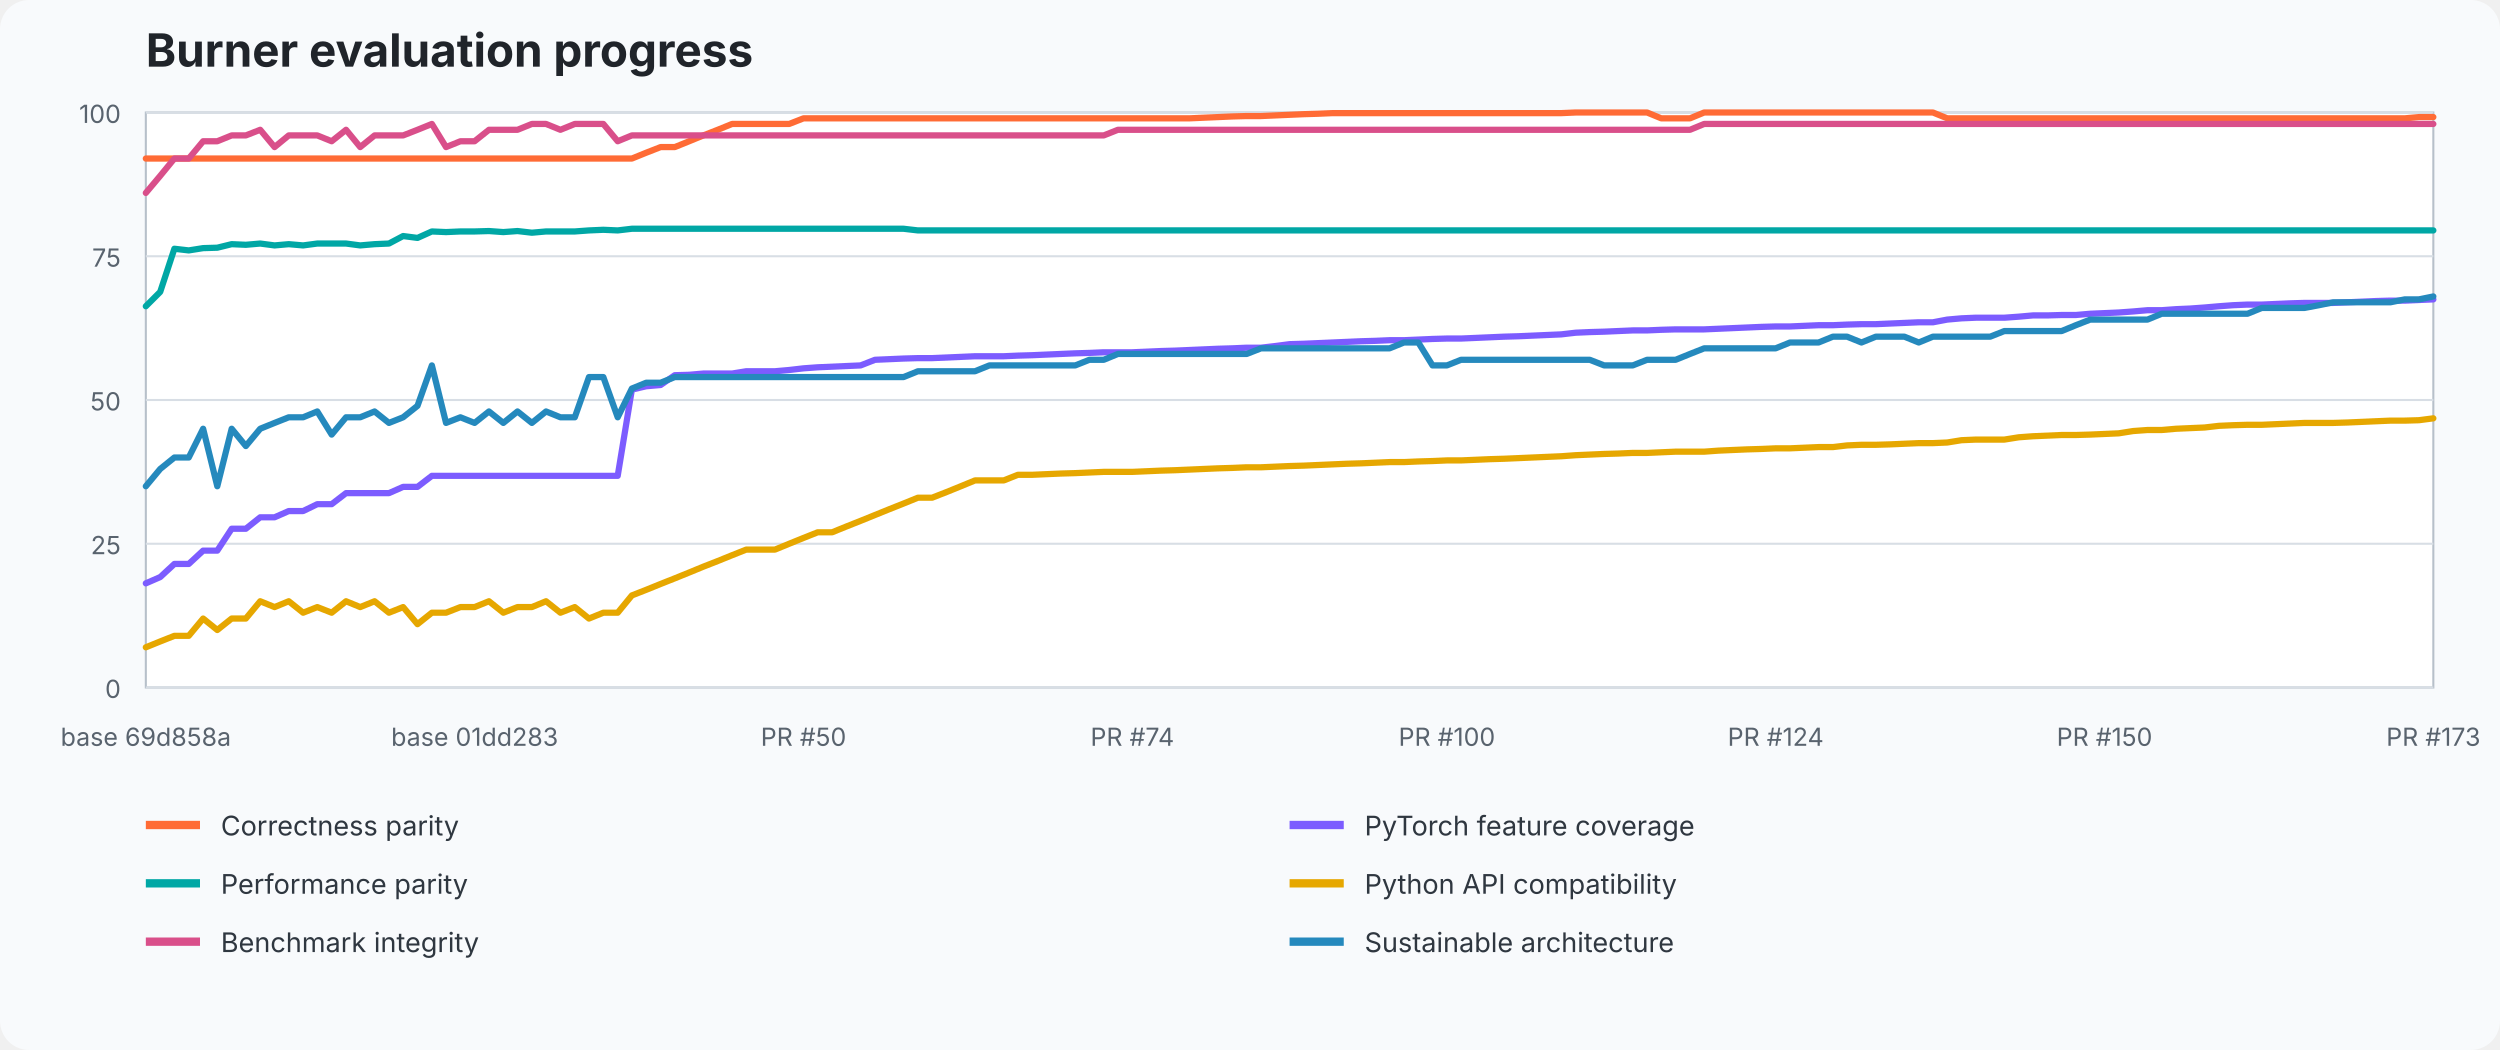
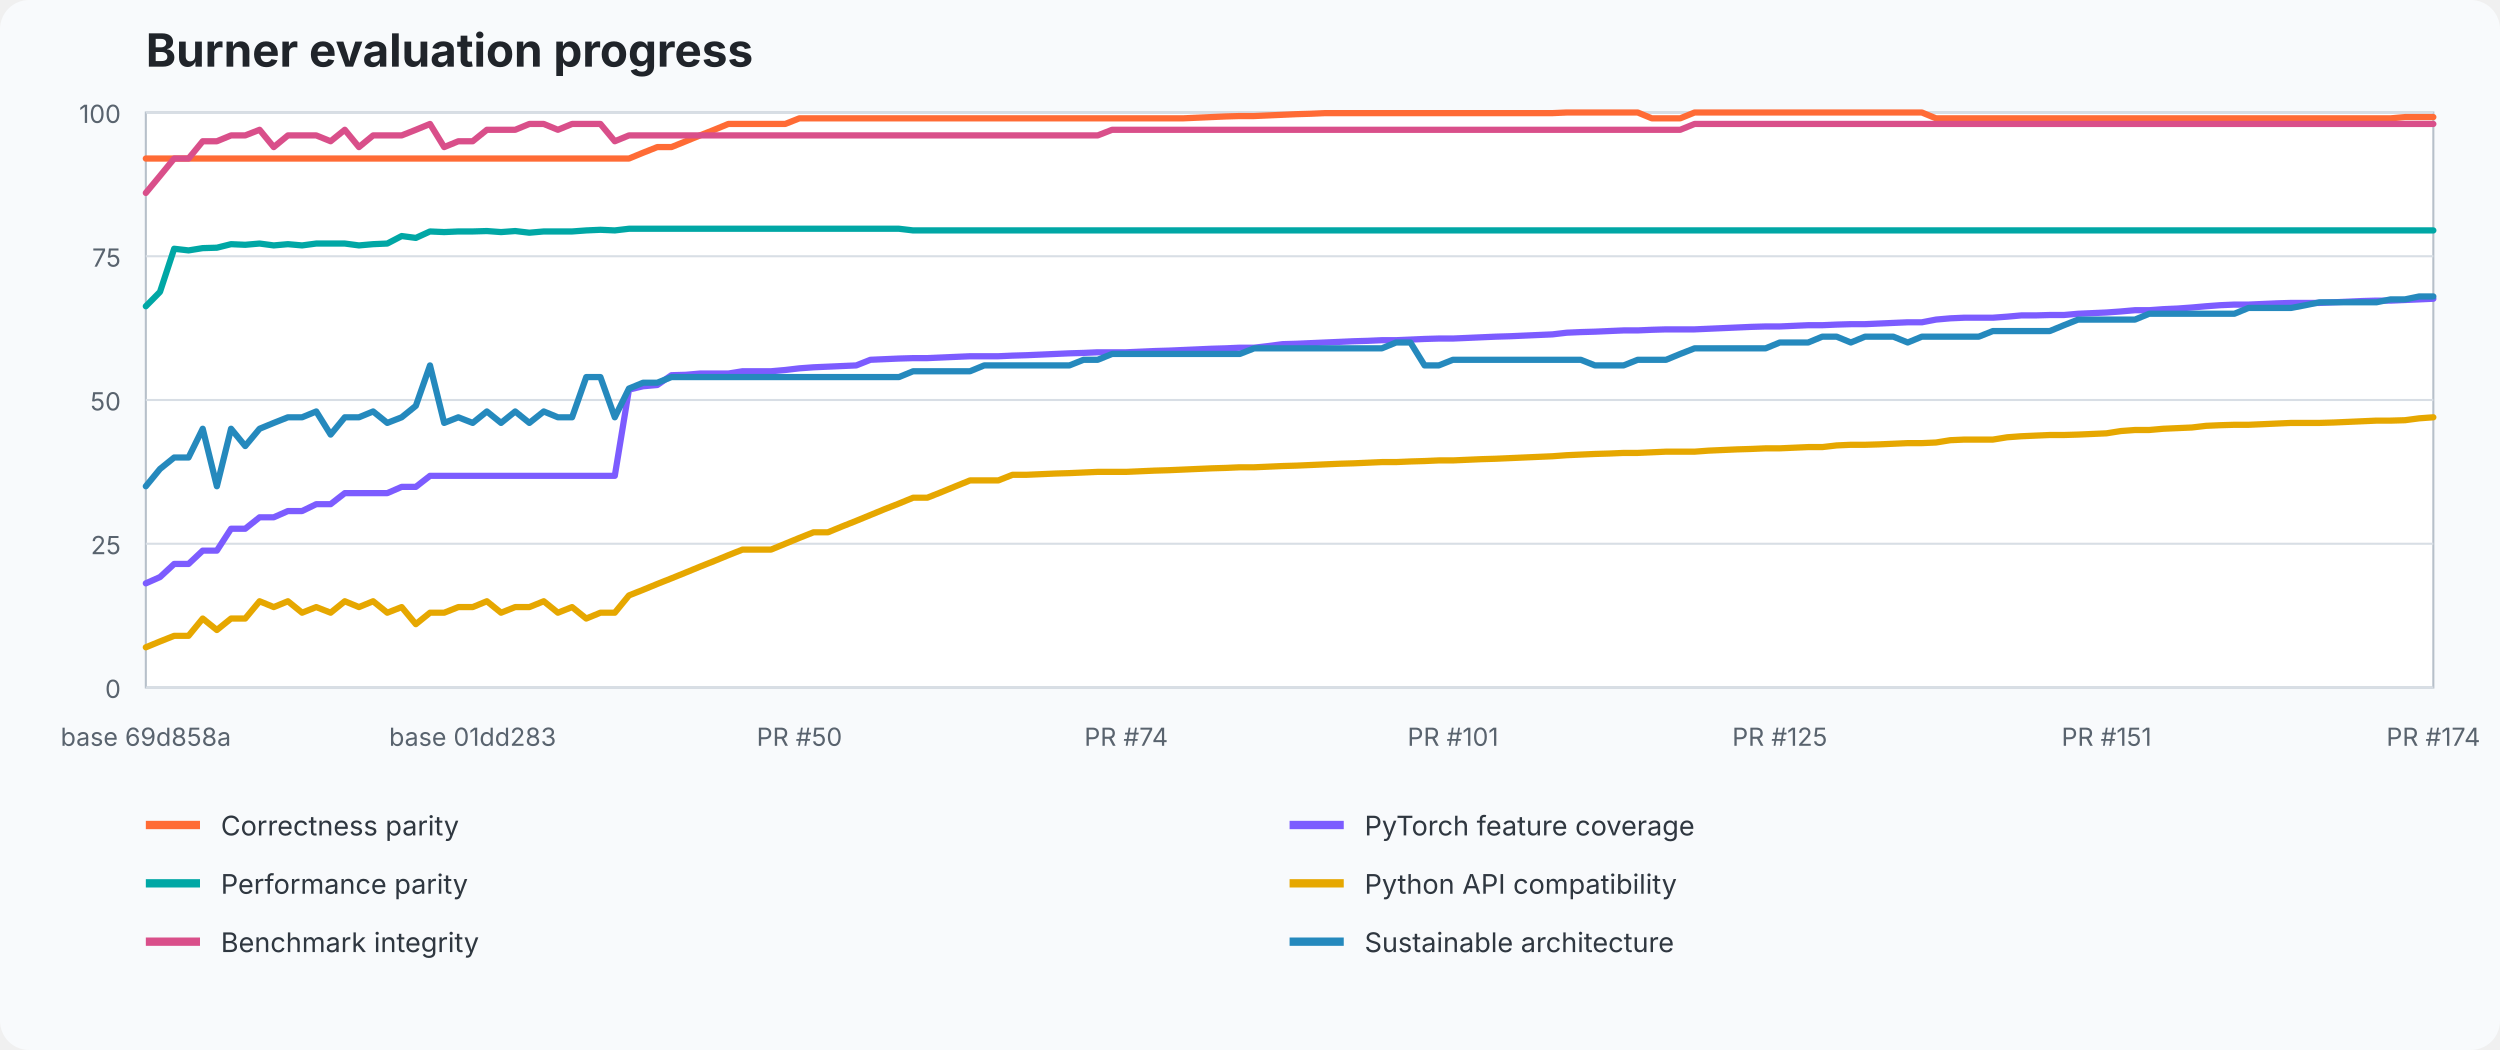
<svg xmlns="http://www.w3.org/2000/svg" width="1200" height="504" viewBox="0 0 1200 504" role="img" aria-labelledby="title desc">
  <style>text{font-family:ui-sans-serif,system-ui,-apple-system,BlinkMacSystemFont,"Segoe UI",sans-serif}.title{font-size:22px;font-weight:700;fill:#20242a}.axis{font-size:12px;fill:#59636e}.legend{font-size:13px;fill:#2f3740}.grid{stroke:#d8dee5;stroke-width:1}.plot{fill:#fff;stroke:#b7c0ca}</style>
  <rect width="100%" height="100%" fill="#f8fafc" rx="14" />
  <text x="70" y="32" class="title">Burner evaluation progress</text>
  <rect x="70" y="54" width="1098" height="276" class="plot" />
  <line x1="70" y1="330" x2="1168" y2="330" class="grid" />
  <text x="58" y="335" text-anchor="end" class="axis">0</text>
  <line x1="70" y1="261" x2="1168" y2="261" class="grid" />
  <text x="58" y="266" text-anchor="end" class="axis">25</text>
  <line x1="70" y1="192" x2="1168" y2="192" class="grid" />
  <text x="58" y="197" text-anchor="end" class="axis">50</text>
  <line x1="70" y1="123" x2="1168" y2="123" class="grid" />
  <text x="58" y="128" text-anchor="end" class="axis">75</text>
  <line x1="70" y1="54" x2="1168" y2="54" class="grid" />
  <text x="58" y="59" text-anchor="end" class="axis">100</text>
-   <polyline points="70.0,76.1 76.9,76.1 83.7,76.1 90.6,76.1 97.5,76.1 104.3,76.1 111.2,76.1 118.0,76.1 124.9,76.1 131.8,76.1 138.6,76.1 145.5,76.1 152.3,76.1 159.2,76.1 166.1,76.1 172.9,76.1 179.8,76.1 186.7,76.1 193.5,76.1 200.4,76.1 207.3,76.1 214.1,76.1 221.0,76.1 227.8,76.1 234.7,76.1 241.6,76.1 248.4,76.1 255.3,76.1 262.1,76.1 269.0,76.1 275.9,76.1 282.7,76.1 289.6,76.1 296.5,76.1 303.3,76.1 310.2,73.3 317.1,70.6 323.9,70.6 330.8,67.8 337.6,65.0 344.5,62.3 351.4,59.5 358.2,59.5 365.1,59.5 372.0,59.5 378.8,59.5 385.7,56.8 392.5,56.8 399.4,56.8 406.3,56.8 413.1,56.8 420.0,56.8 426.9,56.8 433.7,56.8 440.6,56.8 447.4,56.8 454.3,56.8 461.2,56.8 468.0,56.8 474.9,56.8 481.8,56.8 488.6,56.8 495.5,56.8 502.3,56.8 509.2,56.8 516.1,56.8 522.9,56.8 529.8,56.8 536.6,56.8 543.5,56.8 550.4,56.8 557.2,56.8 564.1,56.8 571.0,56.8 577.8,56.5 584.7,56.2 591.5,55.9 598.4,55.7 605.3,55.7 612.1,55.4 619.0,55.1 625.9,54.8 632.7,54.6 639.6,54.3 646.5,54.3 653.3,54.3 660.2,54.3 667.0,54.3 673.9,54.3 680.8,54.3 687.6,54.3 694.5,54.3 701.3,54.3 708.2,54.3 715.1,54.3 721.9,54.3 728.8,54.3 735.7,54.3 742.5,54.3 749.4,54.3 756.3,54.0 763.1,54.0 770.0,54.0 776.8,54.0 783.7,54.0 790.6,54.0 797.4,56.8 804.3,56.8 811.2,56.8 818.0,54.0 824.9,54.0 831.7,54.0 838.6,54.0 845.5,54.0 852.3,54.0 859.2,54.0 866.0,54.0 872.9,54.0 879.8,54.0 886.6,54.0 893.5,54.0 900.4,54.0 907.2,54.0 914.1,54.0 921.0,54.0 927.8,54.0 934.7,56.8 941.5,56.8 948.4,56.8 955.3,56.8 962.1,56.8 969.0,56.8 975.8,56.8 982.7,56.8 989.6,56.8 996.4,56.8 1003.3,56.8 1010.2,56.8 1017.0,56.8 1023.9,56.8 1030.8,56.8 1037.6,56.8 1044.5,56.8 1051.3,56.8 1058.2,56.8 1065.1,56.8 1071.9,56.8 1078.8,56.8 1085.7,56.8 1092.5,56.8 1099.4,56.8 1106.2,56.8 1113.1,56.8 1120.0,56.8 1126.8,56.8 1133.7,56.8 1140.5,56.8 1147.4,56.8 1154.3,56.8 1161.1,56.2 1168.0,56.2" fill="none" stroke="#ff6b35" stroke-width="3" stroke-linejoin="round" stroke-linecap="round" />
-   <polyline points="70.0,280.0 76.9,277.0 83.7,270.7 90.6,270.7 97.5,264.3 104.3,264.3 111.2,253.8 118.0,253.8 124.9,248.3 131.8,248.3 138.6,245.3 145.5,245.3 152.3,242.0 159.2,242.0 166.1,236.7 172.9,236.7 179.8,236.7 186.7,236.7 193.5,233.7 200.4,233.7 207.3,228.4 214.1,228.4 221.0,228.4 227.8,228.4 234.7,228.4 241.6,228.4 248.4,228.4 255.3,228.4 262.1,228.4 269.0,228.4 275.9,228.4 282.7,228.4 289.6,228.4 296.5,228.4 303.3,187.0 310.2,185.4 317.1,184.8 323.9,180.1 330.8,179.9 337.6,179.3 344.5,179.3 351.4,179.3 358.2,178.2 365.1,178.2 372.0,178.2 378.8,177.6 385.7,176.8 392.5,176.3 399.4,176.0 406.3,175.7 413.1,175.4 420.0,172.7 426.9,172.4 433.7,172.1 440.6,171.9 447.4,171.9 454.3,171.6 461.2,171.3 468.0,171.0 474.9,171.0 481.8,171.0 488.6,170.7 495.5,170.5 502.3,170.2 509.2,169.9 516.1,169.6 522.9,169.4 529.8,169.1 536.6,169.1 543.5,169.1 550.4,168.8 557.2,168.5 564.1,168.3 571.0,168.0 577.8,167.7 584.7,167.4 591.5,167.2 598.4,166.9 605.3,166.9 612.1,166.1 619.0,165.2 625.9,165.0 632.7,164.7 639.6,164.4 646.5,164.1 653.3,163.8 660.2,163.6 667.0,163.3 673.9,163.3 680.8,163.0 687.6,162.7 694.5,162.5 701.3,162.5 708.2,162.2 715.1,161.9 721.9,161.6 728.8,161.4 735.7,161.1 742.5,160.8 749.4,160.5 756.3,159.7 763.1,159.4 770.0,159.2 776.8,158.9 783.7,158.6 790.6,158.6 797.4,158.3 804.3,158.1 811.2,158.1 818.0,158.1 824.9,157.8 831.7,157.5 838.6,157.2 845.5,156.9 852.3,156.7 859.2,156.7 866.0,156.4 872.9,156.1 879.8,156.1 886.6,155.8 893.5,155.6 900.4,155.6 907.2,155.3 914.1,155.0 921.0,154.7 927.8,154.7 934.7,153.4 941.5,152.8 948.4,152.5 955.3,152.5 962.1,152.5 969.0,152.0 975.8,151.4 982.7,151.4 989.6,151.2 996.4,151.2 1003.3,150.6 1010.2,150.3 1017.0,150.0 1023.9,149.5 1030.8,148.9 1037.6,148.9 1044.5,148.4 1051.3,148.1 1058.2,147.6 1065.1,147.0 1071.9,146.5 1078.8,146.2 1085.7,146.2 1092.5,145.9 1099.4,145.6 1106.2,145.4 1113.1,145.4 1120.0,145.4 1126.8,145.1 1133.7,144.8 1140.5,144.5 1147.4,144.3 1154.3,144.3 1161.1,144.0 1168.0,143.7" fill="none" stroke="#7c5cff" stroke-width="3" stroke-linejoin="round" stroke-linecap="round" />
-   <polyline points="70.0,147.0 76.9,140.1 83.7,119.4 90.6,120.2 97.5,119.1 104.3,118.9 111.2,117.2 118.0,117.5 124.9,116.9 131.8,117.8 138.6,117.2 145.5,117.8 152.3,116.9 159.2,116.9 166.1,116.9 172.9,117.8 179.8,117.2 186.7,116.9 193.5,113.3 200.4,114.2 207.3,111.1 214.1,111.4 221.0,111.1 227.8,111.1 234.7,110.9 241.6,111.4 248.4,110.9 255.3,111.7 262.1,111.1 269.0,111.1 275.9,111.1 282.7,110.6 289.6,110.3 296.5,110.6 303.3,109.8 310.2,109.8 317.1,109.8 323.9,109.8 330.8,109.8 337.6,109.8 344.5,109.8 351.4,109.8 358.2,109.8 365.1,109.8 372.0,109.8 378.8,109.8 385.7,109.8 392.5,109.8 399.4,109.8 406.3,109.8 413.1,109.8 420.0,109.8 426.9,109.8 433.7,109.8 440.6,110.6 447.4,110.6 454.3,110.6 461.2,110.6 468.0,110.6 474.9,110.6 481.8,110.6 488.6,110.6 495.5,110.6 502.3,110.6 509.2,110.6 516.1,110.6 522.9,110.6 529.8,110.6 536.6,110.6 543.5,110.6 550.4,110.6 557.2,110.6 564.1,110.6 571.0,110.6 577.8,110.6 584.7,110.6 591.5,110.6 598.4,110.6 605.3,110.6 612.1,110.6 619.0,110.6 625.9,110.6 632.7,110.6 639.6,110.6 646.5,110.6 653.3,110.6 660.2,110.6 667.0,110.6 673.9,110.6 680.8,110.6 687.6,110.6 694.5,110.6 701.3,110.6 708.2,110.6 715.1,110.6 721.9,110.6 728.8,110.6 735.7,110.6 742.5,110.6 749.4,110.6 756.3,110.6 763.1,110.6 770.0,110.6 776.8,110.6 783.7,110.6 790.6,110.6 797.4,110.6 804.3,110.6 811.2,110.6 818.0,110.6 824.9,110.6 831.7,110.6 838.6,110.6 845.5,110.6 852.3,110.6 859.2,110.6 866.0,110.6 872.9,110.6 879.8,110.6 886.6,110.6 893.5,110.6 900.4,110.6 907.2,110.6 914.1,110.6 921.0,110.6 927.8,110.6 934.7,110.6 941.5,110.6 948.4,110.6 955.3,110.6 962.1,110.6 969.0,110.6 975.8,110.6 982.7,110.6 989.6,110.6 996.4,110.6 1003.3,110.6 1010.2,110.6 1017.0,110.6 1023.9,110.6 1030.8,110.6 1037.6,110.6 1044.5,110.6 1051.3,110.6 1058.2,110.6 1065.1,110.6 1071.9,110.6 1078.8,110.6 1085.7,110.6 1092.5,110.6 1099.4,110.6 1106.2,110.6 1113.1,110.6 1120.0,110.6 1126.8,110.6 1133.7,110.6 1140.5,110.6 1147.4,110.6 1154.3,110.6 1161.1,110.6 1168.0,110.6" fill="none" stroke="#00a7a5" stroke-width="3" stroke-linejoin="round" stroke-linecap="round" />
-   <polyline points="70.0,310.7 76.9,307.9 83.7,305.2 90.6,305.2 97.5,296.9 104.3,302.4 111.2,296.9 118.0,296.9 124.9,288.6 131.8,291.4 138.6,288.6 145.5,294.1 152.3,291.4 159.2,294.1 166.1,288.6 172.9,291.4 179.8,288.6 186.7,294.1 193.5,291.4 200.4,299.6 207.3,294.1 214.1,294.1 221.0,291.4 227.8,291.4 234.7,288.6 241.6,294.1 248.4,291.4 255.3,291.4 262.1,288.6 269.0,294.1 275.9,291.4 282.7,296.9 289.6,294.1 296.5,294.1 303.3,285.8 310.2,283.1 317.1,280.3 323.9,277.6 330.8,274.8 337.6,272.0 344.5,269.3 351.4,266.5 358.2,263.8 365.1,263.8 372.0,263.8 378.8,261.0 385.7,258.2 392.5,255.5 399.4,255.5 406.3,252.7 413.1,250.0 420.0,247.2 426.9,244.4 433.7,241.7 440.6,238.9 447.4,238.9 454.3,236.2 461.2,233.4 468.0,230.6 474.9,230.6 481.8,230.6 488.6,227.9 495.5,227.9 502.3,227.6 509.2,227.3 516.1,227.1 522.9,226.8 529.8,226.5 536.6,226.5 543.5,226.5 550.4,226.2 557.2,225.9 564.1,225.7 571.0,225.4 577.8,225.1 584.7,224.8 591.5,224.6 598.4,224.3 605.3,224.3 612.1,224.0 619.0,223.7 625.9,223.5 632.7,223.2 639.6,222.9 646.5,222.6 653.3,222.4 660.2,222.1 667.0,221.8 673.9,221.8 680.8,221.5 687.6,221.3 694.5,221.0 701.3,221.0 708.2,220.7 715.1,220.4 721.9,220.2 728.8,219.9 735.7,219.6 742.5,219.3 749.4,219.0 756.3,218.5 763.1,218.2 770.0,217.9 776.8,217.7 783.7,217.4 790.6,217.4 797.4,217.1 804.3,216.8 811.2,216.8 818.0,216.8 824.9,216.3 831.7,216.0 838.6,215.7 845.5,215.5 852.3,215.2 859.2,215.2 866.0,214.9 872.9,214.6 879.8,214.6 886.6,213.8 893.5,213.5 900.4,213.5 907.2,213.3 914.1,213.0 921.0,212.7 927.8,212.7 934.7,212.4 941.5,211.3 948.4,211.0 955.3,211.0 962.1,211.0 969.0,209.9 975.8,209.4 982.7,209.1 989.6,208.8 996.4,208.8 1003.3,208.6 1010.2,208.3 1017.0,208.0 1023.9,206.9 1030.8,206.4 1037.6,206.4 1044.5,205.8 1051.3,205.5 1058.2,205.2 1065.1,204.4 1071.9,204.1 1078.8,203.9 1085.7,203.9 1092.5,203.6 1099.4,203.3 1106.2,203.0 1113.1,203.0 1120.0,203.0 1126.8,202.8 1133.7,202.5 1140.5,202.2 1147.4,201.9 1154.3,201.9 1161.1,201.7 1168.0,200.8" fill="none" stroke="#e6a700" stroke-width="3" stroke-linejoin="round" stroke-linecap="round" />
-   <polyline points="70.0,92.6 76.9,84.4 83.7,76.1 90.6,76.1 97.5,67.8 104.3,67.8 111.2,65.0 118.0,65.0 124.9,62.3 131.8,70.6 138.6,65.0 145.5,65.0 152.3,65.0 159.2,67.8 166.1,62.3 172.9,70.6 179.8,65.0 186.7,65.0 193.5,65.0 200.4,62.3 207.3,59.5 214.1,70.6 221.0,67.8 227.8,67.8 234.7,62.3 241.6,62.3 248.4,62.3 255.3,59.5 262.1,59.5 269.0,62.3 275.9,59.5 282.7,59.5 289.6,59.5 296.5,67.8 303.3,65.0 310.2,65.0 317.1,65.0 323.9,65.0 330.8,65.0 337.6,65.0 344.5,65.0 351.4,65.0 358.2,65.0 365.1,65.0 372.0,65.0 378.8,65.0 385.7,65.0 392.5,65.0 399.4,65.0 406.3,65.0 413.1,65.0 420.0,65.0 426.9,65.0 433.7,65.0 440.6,65.0 447.4,65.0 454.3,65.0 461.2,65.0 468.0,65.0 474.9,65.0 481.8,65.0 488.6,65.0 495.5,65.0 502.3,65.0 509.2,65.0 516.1,65.0 522.9,65.0 529.8,65.0 536.6,62.3 543.5,62.3 550.4,62.3 557.2,62.3 564.1,62.3 571.0,62.3 577.8,62.3 584.7,62.3 591.5,62.3 598.4,62.3 605.3,62.3 612.1,62.3 619.0,62.3 625.9,62.3 632.7,62.3 639.6,62.3 646.5,62.3 653.3,62.3 660.2,62.3 667.0,62.3 673.9,62.3 680.8,62.3 687.6,62.3 694.5,62.3 701.3,62.3 708.2,62.3 715.1,62.3 721.9,62.3 728.8,62.3 735.7,62.3 742.5,62.3 749.4,62.3 756.3,62.3 763.1,62.3 770.0,62.3 776.8,62.3 783.7,62.3 790.6,62.3 797.4,62.3 804.3,62.3 811.2,62.3 818.0,59.5 824.9,59.5 831.7,59.5 838.6,59.5 845.5,59.5 852.3,59.5 859.2,59.5 866.0,59.5 872.9,59.5 879.8,59.5 886.6,59.5 893.5,59.5 900.4,59.5 907.2,59.5 914.1,59.5 921.0,59.5 927.8,59.5 934.7,59.5 941.5,59.5 948.4,59.5 955.3,59.5 962.1,59.5 969.0,59.5 975.8,59.5 982.7,59.5 989.6,59.5 996.4,59.5 1003.3,59.5 1010.2,59.5 1017.0,59.5 1023.9,59.5 1030.8,59.5 1037.6,59.5 1044.5,59.5 1051.3,59.5 1058.2,59.5 1065.1,59.5 1071.9,59.5 1078.8,59.5 1085.7,59.5 1092.5,59.5 1099.4,59.5 1106.2,59.5 1113.1,59.5 1120.0,59.5 1126.8,59.5 1133.7,59.5 1140.5,59.5 1147.4,59.5 1154.3,59.5 1161.1,59.5 1168.0,59.5" fill="none" stroke="#d94f8a" stroke-width="3" stroke-linejoin="round" stroke-linecap="round" />
-   <polyline points="70.0,233.4 76.9,225.1 83.7,219.6 90.6,219.6 97.5,205.8 104.3,233.4 111.2,205.8 118.0,214.1 124.9,205.8 131.8,203.0 138.6,200.3 145.5,200.3 152.3,197.5 159.2,208.6 166.1,200.3 172.9,200.3 179.8,197.5 186.7,203.0 193.5,200.3 200.4,194.8 207.3,175.4 214.1,203.0 221.0,200.3 227.8,203.0 234.7,197.5 241.6,203.0 248.4,197.5 255.3,203.0 262.1,197.5 269.0,200.3 275.9,200.3 282.7,181.0 289.6,181.0 296.5,200.3 303.3,186.5 310.2,183.7 317.1,183.7 323.9,181.0 330.8,181.0 337.6,181.0 344.5,181.0 351.4,181.0 358.2,181.0 365.1,181.0 372.0,181.0 378.8,181.0 385.7,181.0 392.5,181.0 399.4,181.0 406.3,181.0 413.1,181.0 420.0,181.0 426.9,181.0 433.7,181.0 440.6,178.2 447.4,178.2 454.3,178.2 461.2,178.2 468.0,178.2 474.9,175.4 481.8,175.4 488.6,175.4 495.5,175.4 502.3,175.4 509.2,175.4 516.1,175.4 522.9,172.7 529.8,172.7 536.6,169.9 543.5,169.9 550.4,169.9 557.2,169.9 564.1,169.9 571.0,169.9 577.8,169.9 584.7,169.9 591.5,169.9 598.4,169.9 605.3,167.2 612.1,167.2 619.0,167.2 625.9,167.2 632.7,167.2 639.6,167.2 646.5,167.2 653.3,167.2 660.2,167.2 667.0,167.2 673.9,164.4 680.8,164.4 687.6,175.4 694.5,175.4 701.3,172.7 708.2,172.7 715.1,172.7 721.9,172.7 728.8,172.7 735.7,172.7 742.5,172.7 749.4,172.7 756.3,172.7 763.1,172.7 770.0,175.4 776.8,175.4 783.7,175.4 790.6,172.7 797.4,172.7 804.3,172.7 811.2,169.9 818.0,167.2 824.9,167.2 831.7,167.2 838.6,167.2 845.5,167.2 852.3,167.2 859.2,164.4 866.0,164.4 872.9,164.4 879.8,161.6 886.6,161.6 893.5,164.4 900.4,161.6 907.2,161.6 914.1,161.6 921.0,164.4 927.8,161.6 934.7,161.6 941.5,161.6 948.4,161.6 955.3,161.6 962.1,158.9 969.0,158.9 975.8,158.9 982.7,158.9 989.6,158.9 996.4,156.1 1003.3,153.4 1010.2,153.4 1017.0,153.4 1023.9,153.4 1030.8,153.4 1037.6,150.6 1044.5,150.6 1051.3,150.6 1058.2,150.6 1065.1,150.6 1071.9,150.6 1078.8,150.6 1085.7,147.8 1092.5,147.8 1099.4,147.8 1106.2,147.8 1113.1,146.5 1120.0,145.1 1126.8,145.1 1133.7,145.1 1140.5,145.1 1147.4,145.1 1154.3,143.7 1161.1,143.7 1168.0,142.3" fill="none" stroke="#2589bd" stroke-width="3" stroke-linejoin="round" stroke-linecap="round" />
+   <polyline points="70.0,76.1 76.8,76.1 83.6,76.1 90.5,76.1 97.3,76.1 104.1,76.1 110.9,76.1 117.7,76.1 124.6,76.1 131.4,76.1 138.2,76.1 145.0,76.1 151.8,76.1 158.7,76.1 165.5,76.1 172.3,76.1 179.1,76.1 185.9,76.1 192.8,76.1 199.6,76.1 206.4,76.1 213.2,76.1 220.0,76.1 226.9,76.1 233.7,76.1 240.5,76.1 247.3,76.1 254.1,76.1 261.0,76.1 267.8,76.1 274.6,76.1 281.4,76.1 288.2,76.1 295.1,76.1 301.9,76.1 308.7,73.3 315.5,70.6 322.3,70.6 329.2,67.8 336.0,65.0 342.8,62.3 349.6,59.5 356.4,59.5 363.3,59.5 370.1,59.5 376.9,59.5 383.7,56.8 390.5,56.8 397.4,56.8 404.2,56.8 411.0,56.8 417.8,56.8 424.6,56.8 431.5,56.8 438.3,56.8 445.1,56.8 451.9,56.8 458.7,56.8 465.6,56.8 472.4,56.8 479.2,56.8 486.0,56.8 492.8,56.8 499.7,56.8 506.5,56.8 513.3,56.8 520.1,56.8 526.9,56.8 533.8,56.8 540.6,56.8 547.4,56.8 554.2,56.8 561.0,56.8 567.9,56.8 574.7,56.5 581.5,56.2 588.3,55.9 595.1,55.7 602.0,55.7 608.8,55.4 615.6,55.1 622.4,54.8 629.2,54.6 636.0,54.3 642.9,54.3 649.7,54.3 656.5,54.3 663.3,54.3 670.1,54.3 677.0,54.3 683.8,54.3 690.6,54.3 697.4,54.3 704.2,54.3 711.1,54.3 717.9,54.3 724.7,54.3 731.5,54.3 738.3,54.3 745.2,54.3 752.0,54.0 758.8,54.0 765.6,54.0 772.4,54.0 779.3,54.0 786.1,54.0 792.9,56.8 799.7,56.8 806.5,56.8 813.4,54.0 820.2,54.0 827.0,54.0 833.8,54.0 840.6,54.0 847.5,54.0 854.3,54.0 861.1,54.0 867.9,54.0 874.7,54.0 881.6,54.0 888.4,54.0 895.2,54.0 902.0,54.0 908.8,54.0 915.7,54.0 922.5,54.0 929.3,56.8 936.1,56.8 942.9,56.8 949.8,56.8 956.6,56.8 963.4,56.8 970.2,56.8 977.0,56.8 983.9,56.8 990.7,56.8 997.5,56.8 1004.3,56.8 1011.1,56.8 1018.0,56.8 1024.8,56.8 1031.6,56.8 1038.4,56.8 1045.2,56.8 1052.1,56.8 1058.9,56.8 1065.7,56.8 1072.5,56.8 1079.3,56.8 1086.2,56.8 1093.0,56.8 1099.8,56.8 1106.6,56.8 1113.4,56.8 1120.3,56.8 1127.1,56.8 1133.9,56.8 1140.7,56.8 1147.5,56.8 1154.4,56.2 1161.2,56.2 1168.0,56.2" fill="none" stroke="#ff6b35" stroke-width="3" stroke-linejoin="round" stroke-linecap="round" />
+   <polyline points="70.0,280.0 76.8,277.0 83.6,270.7 90.5,270.7 97.3,264.3 104.1,264.3 110.9,253.8 117.7,253.8 124.6,248.3 131.4,248.3 138.2,245.3 145.0,245.3 151.8,242.0 158.7,242.0 165.5,236.7 172.3,236.7 179.1,236.7 185.9,236.7 192.8,233.7 199.6,233.7 206.4,228.4 213.2,228.4 220.0,228.4 226.9,228.4 233.7,228.4 240.5,228.4 247.3,228.4 254.1,228.4 261.0,228.4 267.8,228.4 274.6,228.4 281.4,228.4 288.2,228.4 295.1,228.4 301.9,187.0 308.7,185.4 315.5,184.8 322.3,180.1 329.2,179.9 336.0,179.3 342.8,179.3 349.6,179.3 356.4,178.2 363.3,178.2 370.1,178.2 376.9,177.6 383.7,176.8 390.5,176.3 397.4,176.0 404.2,175.7 411.0,175.4 417.8,172.7 424.6,172.4 431.5,172.1 438.3,171.9 445.1,171.9 451.9,171.6 458.7,171.3 465.6,171.0 472.4,171.0 479.2,171.0 486.0,170.7 492.8,170.5 499.7,170.2 506.5,169.9 513.3,169.6 520.1,169.4 526.9,169.1 533.8,169.1 540.6,169.1 547.4,168.8 554.2,168.5 561.0,168.3 567.9,168.0 574.7,167.7 581.5,167.4 588.3,167.2 595.1,166.9 602.0,166.9 608.8,166.1 615.6,165.2 622.4,165.0 629.2,164.7 636.0,164.4 642.9,164.1 649.7,163.8 656.5,163.6 663.3,163.3 670.1,163.3 677.0,163.0 683.8,162.7 690.6,162.5 697.4,162.5 704.2,162.2 711.1,161.9 717.9,161.6 724.7,161.4 731.5,161.1 738.3,160.8 745.2,160.5 752.0,159.7 758.8,159.4 765.6,159.2 772.4,158.9 779.3,158.6 786.1,158.6 792.9,158.3 799.7,158.1 806.5,158.1 813.4,158.1 820.2,157.8 827.0,157.5 833.8,157.2 840.6,156.9 847.5,156.7 854.3,156.7 861.1,156.4 867.9,156.1 874.7,156.1 881.6,155.8 888.4,155.6 895.2,155.6 902.0,155.3 908.8,155.0 915.7,154.7 922.5,154.7 929.3,153.4 936.1,152.8 942.9,152.5 949.8,152.5 956.6,152.5 963.4,152.0 970.2,151.4 977.0,151.4 983.9,151.2 990.7,151.2 997.5,150.6 1004.3,150.3 1011.1,150.0 1018.0,149.5 1024.8,148.9 1031.6,148.9 1038.4,148.4 1045.2,148.1 1052.1,147.6 1058.9,147.0 1065.7,146.5 1072.5,146.2 1079.3,146.2 1086.2,145.9 1093.0,145.6 1099.8,145.4 1106.6,145.4 1113.4,145.4 1120.3,145.1 1127.1,144.8 1133.9,144.5 1140.7,144.3 1147.5,144.3 1154.4,144.0 1161.2,143.7 1168.0,143.4" fill="none" stroke="#7c5cff" stroke-width="3" stroke-linejoin="round" stroke-linecap="round" />
+   <polyline points="70.0,147.0 76.8,140.1 83.6,119.4 90.5,120.2 97.3,119.1 104.1,118.9 110.9,117.2 117.7,117.5 124.6,116.9 131.4,117.8 138.2,117.2 145.0,117.8 151.8,116.9 158.7,116.9 165.5,116.9 172.3,117.8 179.1,117.2 185.9,116.9 192.8,113.3 199.6,114.2 206.4,111.1 213.2,111.4 220.0,111.1 226.9,111.1 233.7,110.9 240.5,111.4 247.3,110.9 254.1,111.7 261.0,111.1 267.8,111.1 274.6,111.1 281.4,110.6 288.2,110.3 295.1,110.6 301.9,109.8 308.7,109.8 315.5,109.8 322.3,109.8 329.2,109.8 336.0,109.8 342.8,109.8 349.6,109.8 356.4,109.8 363.3,109.8 370.1,109.8 376.9,109.8 383.7,109.8 390.5,109.8 397.4,109.8 404.2,109.8 411.0,109.8 417.8,109.8 424.6,109.8 431.5,109.8 438.3,110.6 445.1,110.6 451.9,110.6 458.7,110.6 465.6,110.6 472.4,110.6 479.2,110.6 486.0,110.6 492.8,110.6 499.7,110.6 506.5,110.6 513.3,110.6 520.1,110.6 526.9,110.6 533.8,110.6 540.6,110.6 547.4,110.6 554.2,110.6 561.0,110.6 567.9,110.6 574.7,110.6 581.5,110.6 588.3,110.6 595.1,110.6 602.0,110.6 608.8,110.6 615.6,110.6 622.4,110.6 629.2,110.6 636.0,110.6 642.9,110.6 649.7,110.6 656.5,110.6 663.3,110.6 670.1,110.6 677.0,110.6 683.8,110.6 690.6,110.6 697.4,110.6 704.2,110.6 711.1,110.6 717.9,110.6 724.7,110.6 731.5,110.6 738.3,110.6 745.2,110.6 752.0,110.6 758.8,110.6 765.6,110.6 772.4,110.6 779.3,110.6 786.1,110.6 792.9,110.6 799.7,110.6 806.5,110.6 813.4,110.6 820.2,110.6 827.0,110.6 833.8,110.6 840.6,110.6 847.5,110.6 854.3,110.6 861.1,110.6 867.9,110.6 874.7,110.6 881.6,110.6 888.4,110.6 895.2,110.6 902.0,110.6 908.8,110.6 915.7,110.6 922.5,110.6 929.3,110.6 936.1,110.6 942.9,110.6 949.8,110.6 956.6,110.6 963.4,110.6 970.2,110.6 977.0,110.6 983.9,110.6 990.7,110.6 997.5,110.6 1004.3,110.6 1011.1,110.6 1018.0,110.6 1024.8,110.6 1031.6,110.6 1038.4,110.6 1045.2,110.6 1052.1,110.6 1058.9,110.6 1065.7,110.6 1072.5,110.6 1079.3,110.6 1086.2,110.6 1093.0,110.6 1099.8,110.6 1106.6,110.6 1113.4,110.6 1120.3,110.6 1127.1,110.6 1133.9,110.6 1140.7,110.6 1147.5,110.6 1154.4,110.6 1161.2,110.6 1168.0,110.6" fill="none" stroke="#00a7a5" stroke-width="3" stroke-linejoin="round" stroke-linecap="round" />
+   <polyline points="70.0,310.7 76.8,307.9 83.6,305.2 90.5,305.2 97.3,296.9 104.1,302.4 110.9,296.9 117.7,296.9 124.6,288.6 131.4,291.4 138.2,288.6 145.0,294.1 151.8,291.4 158.7,294.1 165.5,288.6 172.3,291.4 179.1,288.6 185.9,294.1 192.8,291.4 199.6,299.6 206.4,294.1 213.2,294.1 220.0,291.4 226.9,291.4 233.7,288.6 240.5,294.1 247.3,291.4 254.1,291.4 261.0,288.6 267.8,294.1 274.6,291.4 281.4,296.9 288.2,294.1 295.1,294.1 301.9,285.8 308.7,283.1 315.5,280.3 322.3,277.6 329.2,274.8 336.0,272.0 342.8,269.3 349.6,266.5 356.4,263.8 363.3,263.8 370.1,263.8 376.9,261.0 383.7,258.2 390.5,255.5 397.4,255.5 404.2,252.7 411.0,250.0 417.8,247.2 424.6,244.4 431.5,241.7 438.3,238.9 445.1,238.9 451.9,236.2 458.7,233.4 465.6,230.6 472.4,230.6 479.2,230.6 486.0,227.9 492.8,227.9 499.7,227.6 506.5,227.3 513.3,227.1 520.1,226.8 526.9,226.5 533.8,226.5 540.6,226.5 547.4,226.2 554.2,225.9 561.0,225.7 567.9,225.4 574.7,225.1 581.5,224.8 588.3,224.6 595.1,224.3 602.0,224.3 608.8,224.0 615.6,223.7 622.4,223.5 629.2,223.2 636.0,222.9 642.9,222.6 649.7,222.4 656.5,222.1 663.3,221.8 670.1,221.8 677.0,221.5 683.8,221.3 690.6,221.0 697.4,221.0 704.2,220.7 711.1,220.4 717.9,220.2 724.7,219.9 731.5,219.6 738.3,219.3 745.2,219.0 752.0,218.5 758.8,218.2 765.6,217.9 772.4,217.7 779.3,217.4 786.1,217.4 792.9,217.1 799.7,216.8 806.5,216.8 813.4,216.8 820.2,216.3 827.0,216.0 833.8,215.7 840.6,215.5 847.5,215.2 854.3,215.2 861.1,214.9 867.9,214.6 874.7,214.6 881.6,213.8 888.4,213.5 895.2,213.5 902.0,213.3 908.8,213.0 915.7,212.7 922.5,212.7 929.3,212.4 936.1,211.3 942.9,211.0 949.8,211.0 956.6,211.0 963.4,209.9 970.2,209.4 977.0,209.1 983.9,208.8 990.7,208.8 997.5,208.6 1004.3,208.3 1011.1,208.0 1018.0,206.9 1024.8,206.4 1031.6,206.4 1038.4,205.8 1045.2,205.5 1052.1,205.2 1058.9,204.4 1065.7,204.1 1072.5,203.9 1079.3,203.9 1086.2,203.6 1093.0,203.3 1099.8,203.0 1106.6,203.0 1113.4,203.0 1120.3,202.8 1127.1,202.5 1133.9,202.2 1140.7,201.9 1147.5,201.9 1154.4,201.7 1161.2,200.8 1168.0,200.3" fill="none" stroke="#e6a700" stroke-width="3" stroke-linejoin="round" stroke-linecap="round" />
+   <polyline points="70.0,92.6 76.8,84.4 83.6,76.1 90.5,76.1 97.3,67.8 104.1,67.8 110.9,65.0 117.7,65.0 124.6,62.3 131.4,70.6 138.2,65.0 145.0,65.0 151.8,65.0 158.7,67.8 165.5,62.3 172.3,70.6 179.1,65.0 185.9,65.0 192.8,65.0 199.6,62.3 206.4,59.5 213.2,70.6 220.0,67.8 226.9,67.8 233.7,62.3 240.5,62.3 247.3,62.3 254.1,59.5 261.0,59.5 267.8,62.3 274.6,59.5 281.4,59.5 288.2,59.5 295.1,67.8 301.9,65.0 308.7,65.0 315.5,65.0 322.3,65.0 329.2,65.0 336.0,65.0 342.8,65.0 349.6,65.0 356.4,65.0 363.3,65.0 370.1,65.0 376.9,65.0 383.7,65.0 390.5,65.0 397.4,65.0 404.2,65.0 411.0,65.0 417.8,65.0 424.6,65.0 431.5,65.0 438.3,65.0 445.1,65.0 451.9,65.0 458.7,65.0 465.6,65.0 472.4,65.0 479.2,65.0 486.0,65.0 492.8,65.0 499.7,65.0 506.5,65.0 513.3,65.0 520.1,65.0 526.9,65.0 533.8,62.3 540.6,62.3 547.4,62.3 554.2,62.3 561.0,62.3 567.9,62.3 574.7,62.3 581.5,62.3 588.3,62.3 595.1,62.3 602.0,62.3 608.8,62.3 615.6,62.3 622.4,62.3 629.2,62.3 636.0,62.3 642.9,62.3 649.7,62.3 656.5,62.3 663.3,62.3 670.1,62.3 677.0,62.3 683.8,62.3 690.6,62.3 697.4,62.3 704.2,62.3 711.1,62.3 717.9,62.3 724.7,62.3 731.5,62.3 738.3,62.3 745.2,62.3 752.0,62.3 758.8,62.3 765.6,62.3 772.4,62.3 779.3,62.3 786.1,62.3 792.9,62.3 799.7,62.3 806.5,62.3 813.4,59.5 820.2,59.5 827.0,59.5 833.8,59.5 840.6,59.5 847.5,59.5 854.3,59.5 861.1,59.5 867.9,59.5 874.7,59.5 881.6,59.5 888.4,59.5 895.2,59.5 902.0,59.5 908.8,59.5 915.7,59.5 922.5,59.5 929.3,59.5 936.1,59.5 942.9,59.5 949.8,59.5 956.6,59.5 963.4,59.5 970.2,59.5 977.0,59.5 983.9,59.5 990.7,59.5 997.5,59.5 1004.3,59.5 1011.1,59.5 1018.0,59.5 1024.8,59.5 1031.6,59.5 1038.4,59.5 1045.2,59.5 1052.1,59.5 1058.9,59.5 1065.7,59.5 1072.5,59.5 1079.3,59.5 1086.2,59.5 1093.0,59.5 1099.8,59.5 1106.6,59.5 1113.4,59.5 1120.3,59.5 1127.1,59.5 1133.9,59.5 1140.7,59.5 1147.5,59.5 1154.4,59.5 1161.2,59.5 1168.0,59.5" fill="none" stroke="#d94f8a" stroke-width="3" stroke-linejoin="round" stroke-linecap="round" />
+   <polyline points="70.0,233.4 76.8,225.1 83.6,219.6 90.5,219.6 97.3,205.8 104.1,233.4 110.9,205.8 117.7,214.1 124.6,205.8 131.4,203.0 138.2,200.3 145.0,200.3 151.8,197.5 158.7,208.6 165.5,200.3 172.3,200.3 179.1,197.5 185.9,203.0 192.8,200.3 199.6,194.8 206.4,175.4 213.2,203.0 220.0,200.3 226.9,203.0 233.7,197.5 240.5,203.0 247.3,197.5 254.1,203.0 261.0,197.5 267.8,200.3 274.6,200.3 281.4,181.0 288.2,181.0 295.1,200.3 301.9,186.5 308.7,183.7 315.5,183.7 322.3,181.0 329.2,181.0 336.0,181.0 342.8,181.0 349.6,181.0 356.4,181.0 363.3,181.0 370.1,181.0 376.9,181.0 383.7,181.0 390.5,181.0 397.4,181.0 404.2,181.0 411.0,181.0 417.8,181.0 424.6,181.0 431.5,181.0 438.3,178.2 445.1,178.2 451.9,178.2 458.7,178.2 465.6,178.2 472.4,175.4 479.2,175.4 486.0,175.4 492.8,175.4 499.7,175.4 506.5,175.4 513.3,175.4 520.1,172.7 526.9,172.7 533.8,169.9 540.6,169.9 547.4,169.9 554.2,169.9 561.0,169.9 567.9,169.9 574.7,169.9 581.5,169.9 588.3,169.9 595.1,169.9 602.0,167.2 608.8,167.2 615.6,167.2 622.4,167.2 629.2,167.2 636.0,167.2 642.9,167.2 649.7,167.2 656.5,167.2 663.3,167.2 670.1,164.4 677.0,164.4 683.8,175.4 690.6,175.4 697.4,172.7 704.2,172.7 711.1,172.7 717.9,172.7 724.7,172.7 731.5,172.7 738.3,172.7 745.2,172.7 752.0,172.7 758.8,172.7 765.6,175.4 772.4,175.4 779.3,175.4 786.1,172.7 792.9,172.7 799.7,172.7 806.5,169.9 813.4,167.2 820.2,167.2 827.0,167.2 833.8,167.2 840.6,167.2 847.5,167.2 854.3,164.4 861.1,164.4 867.9,164.4 874.7,161.6 881.6,161.6 888.4,164.4 895.2,161.6 902.0,161.6 908.8,161.6 915.7,164.4 922.5,161.6 929.3,161.6 936.1,161.6 942.9,161.6 949.8,161.6 956.6,158.9 963.4,158.9 970.2,158.9 977.0,158.9 983.9,158.9 990.7,156.1 997.5,153.4 1004.3,153.4 1011.1,153.4 1018.0,153.4 1024.8,153.4 1031.6,150.6 1038.4,150.6 1045.2,150.6 1052.1,150.6 1058.9,150.6 1065.7,150.6 1072.5,150.6 1079.3,147.8 1086.2,147.8 1093.0,147.8 1099.8,147.8 1106.6,146.5 1113.4,145.1 1120.3,145.1 1127.1,145.1 1133.9,145.1 1140.7,145.1 1147.5,143.7 1154.4,143.7 1161.2,142.3 1168.0,142.3" fill="none" stroke="#2589bd" stroke-width="3" stroke-linejoin="round" stroke-linecap="round" />
  <text x="70" y="358" text-anchor="middle" class="axis">base 69d858a</text>
-   <text x="227.837" y="358" text-anchor="middle" class="axis">base 01dd283</text>
-   <text x="385.675" y="358" text-anchor="middle" class="axis">PR #50</text>
-   <text x="543.513" y="358" text-anchor="middle" class="axis">PR #74</text>
-   <text x="694.487" y="358" text-anchor="middle" class="axis">PR #100</text>
-   <text x="852.325" y="358" text-anchor="middle" class="axis">PR #124</text>
-   <text x="1010.162" y="358" text-anchor="middle" class="axis">PR #150</text>
-   <text x="1168" y="358" text-anchor="middle" class="axis">PR #173</text>
+   <text x="226.857" y="358" text-anchor="middle" class="axis">base 01dd283</text>
+   <text x="383.714" y="358" text-anchor="middle" class="axis">PR #50</text>
+   <text x="540.571" y="358" text-anchor="middle" class="axis">PR #74</text>
+   <text x="697.429" y="358" text-anchor="middle" class="axis">PR #101</text>
+   <text x="854.286" y="358" text-anchor="middle" class="axis">PR #125</text>
+   <text x="1011.143" y="358" text-anchor="middle" class="axis">PR #151</text>
+   <text x="1168" y="358" text-anchor="middle" class="axis">PR #174</text>
  <line x1="70" y1="396" x2="96" y2="396" stroke="#ff6b35" stroke-width="4" />
  <text x="106" y="401" class="legend">Correctness parity</text>
  <line x1="619" y1="396" x2="645" y2="396" stroke="#7c5cff" stroke-width="4" />
  <text x="655" y="401" class="legend">PyTorch feature coverage</text>
  <line x1="70" y1="424" x2="96" y2="424" stroke="#00a7a5" stroke-width="4" />
  <text x="106" y="429" class="legend">Performance parity</text>
  <line x1="619" y1="424" x2="645" y2="424" stroke="#e6a700" stroke-width="4" />
  <text x="655" y="429" class="legend">Python API compatibility</text>
  <line x1="70" y1="452" x2="96" y2="452" stroke="#d94f8a" stroke-width="4" />
  <text x="106" y="457" class="legend">Benchmark integrity</text>
  <line x1="619" y1="452" x2="645" y2="452" stroke="#2589bd" stroke-width="4" />
  <text x="655" y="457" class="legend">Sustainable architecture</text>
</svg>
